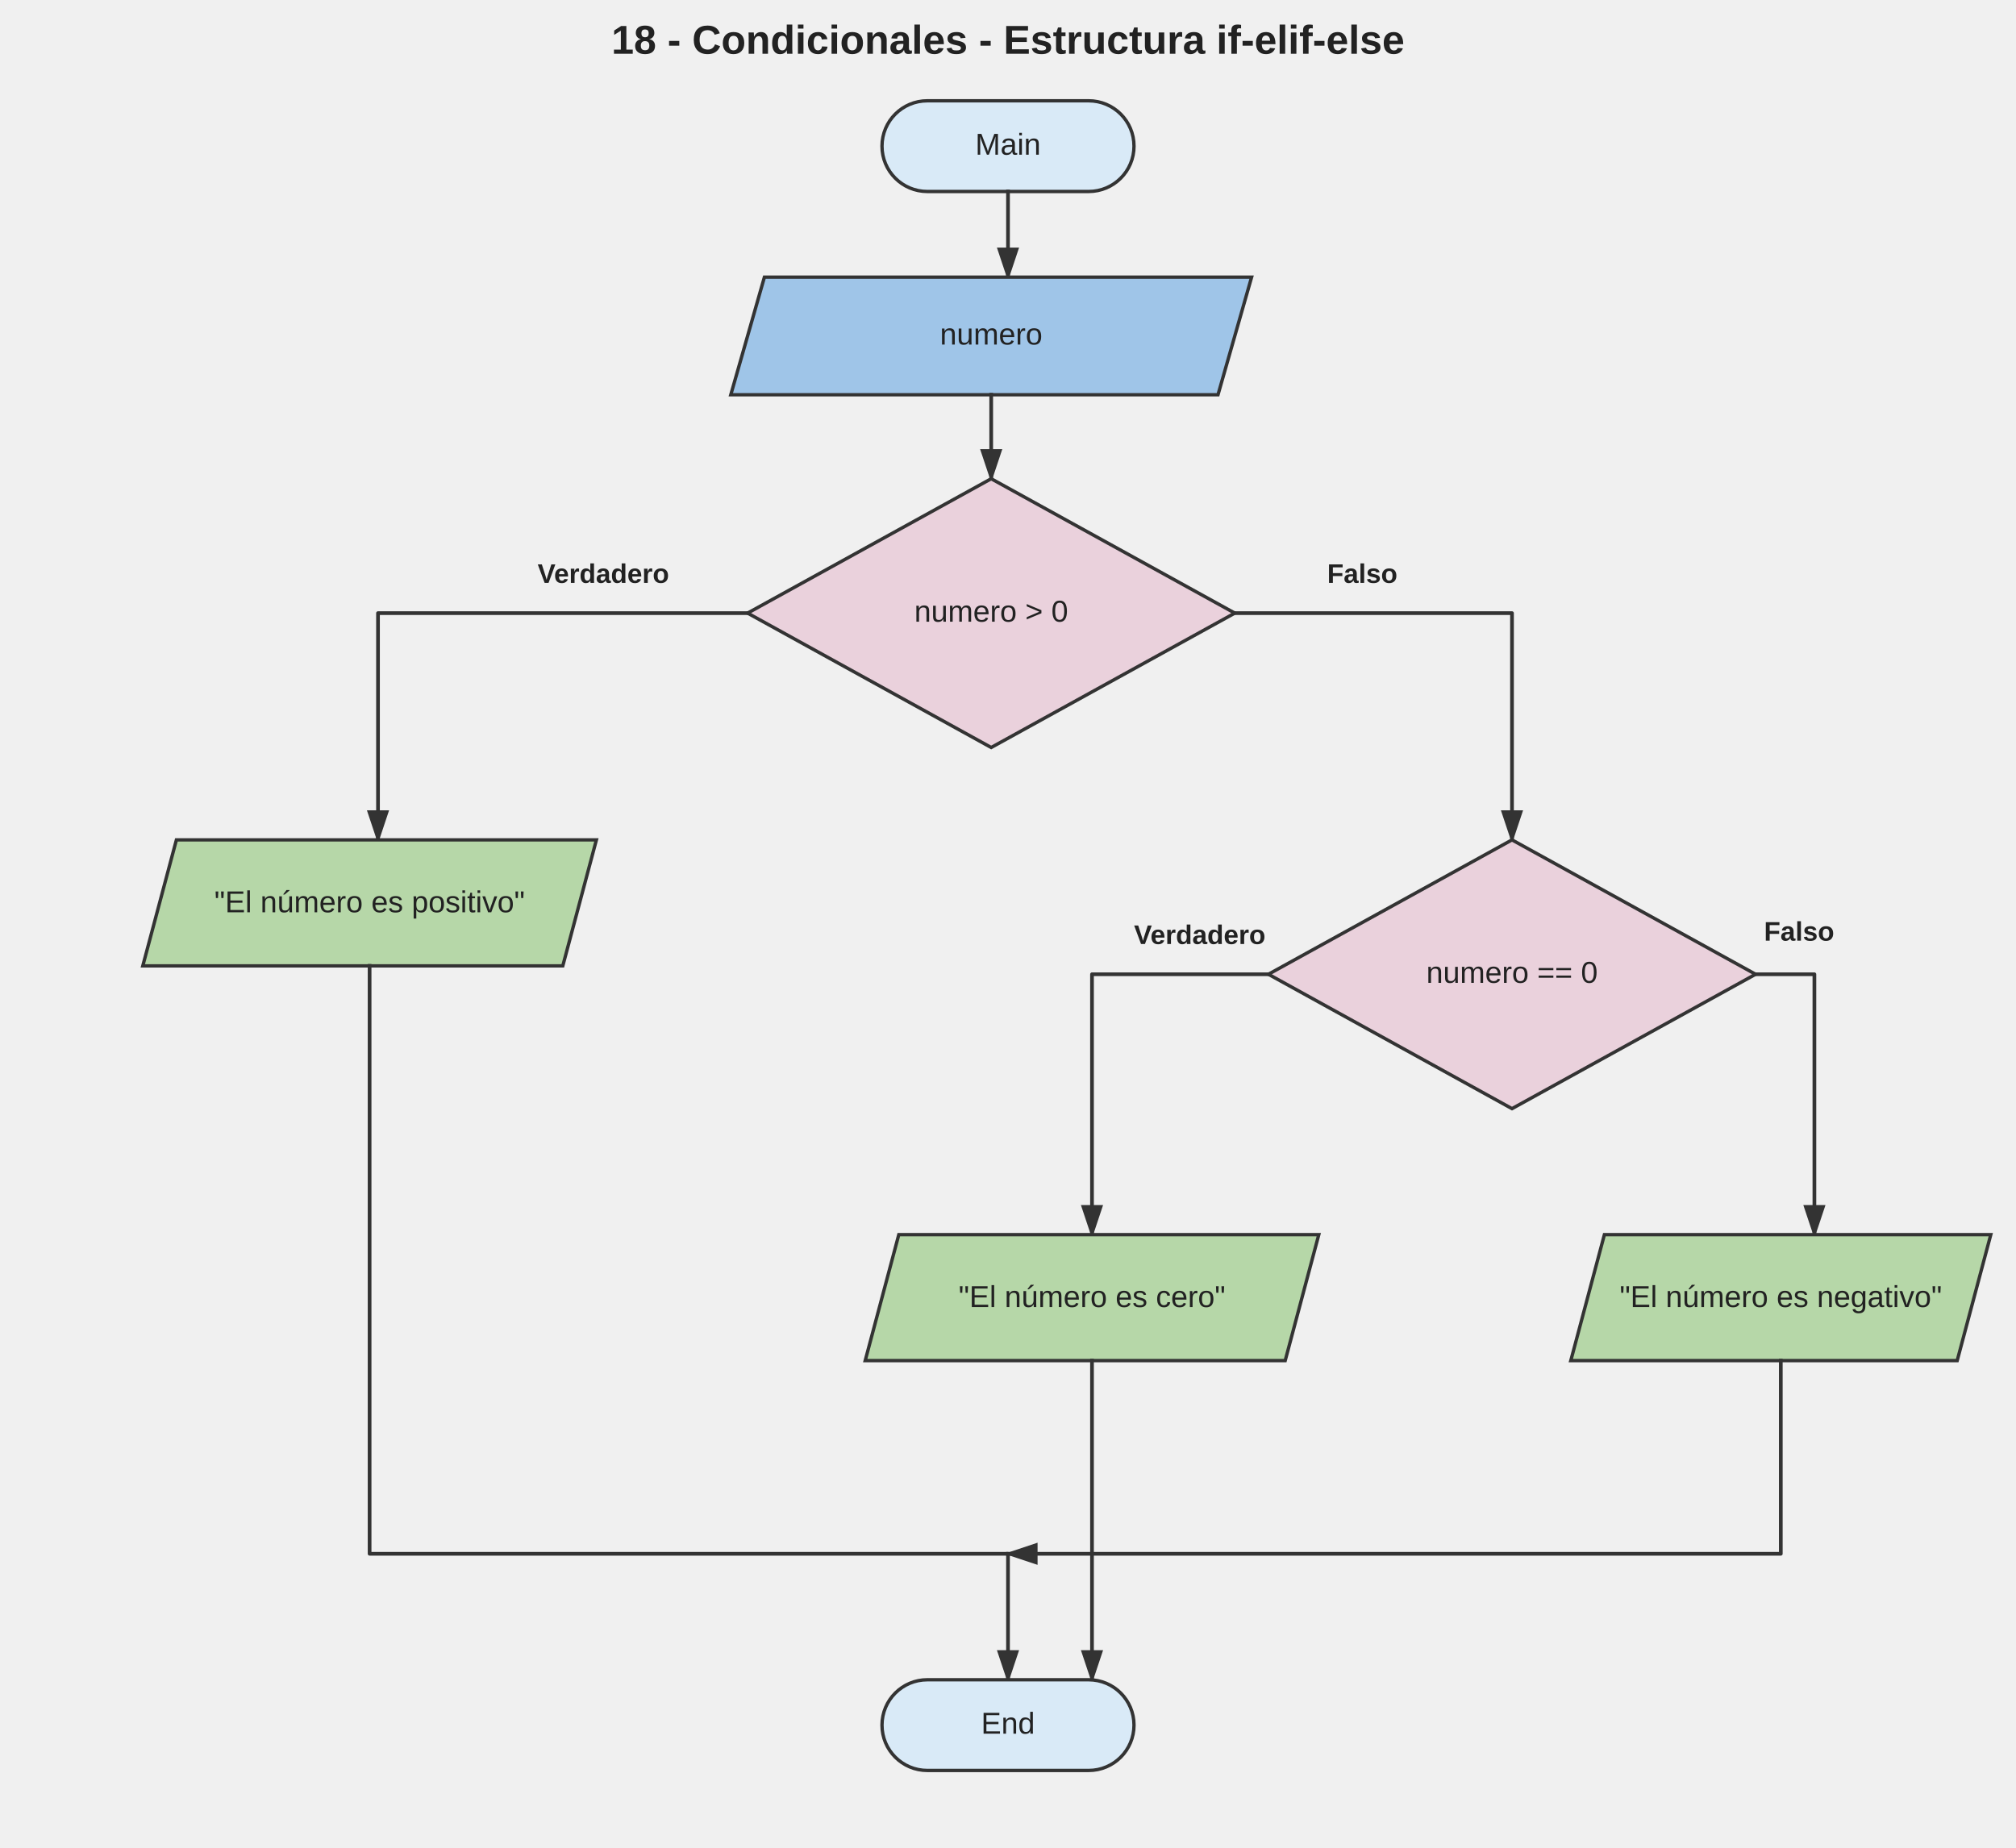
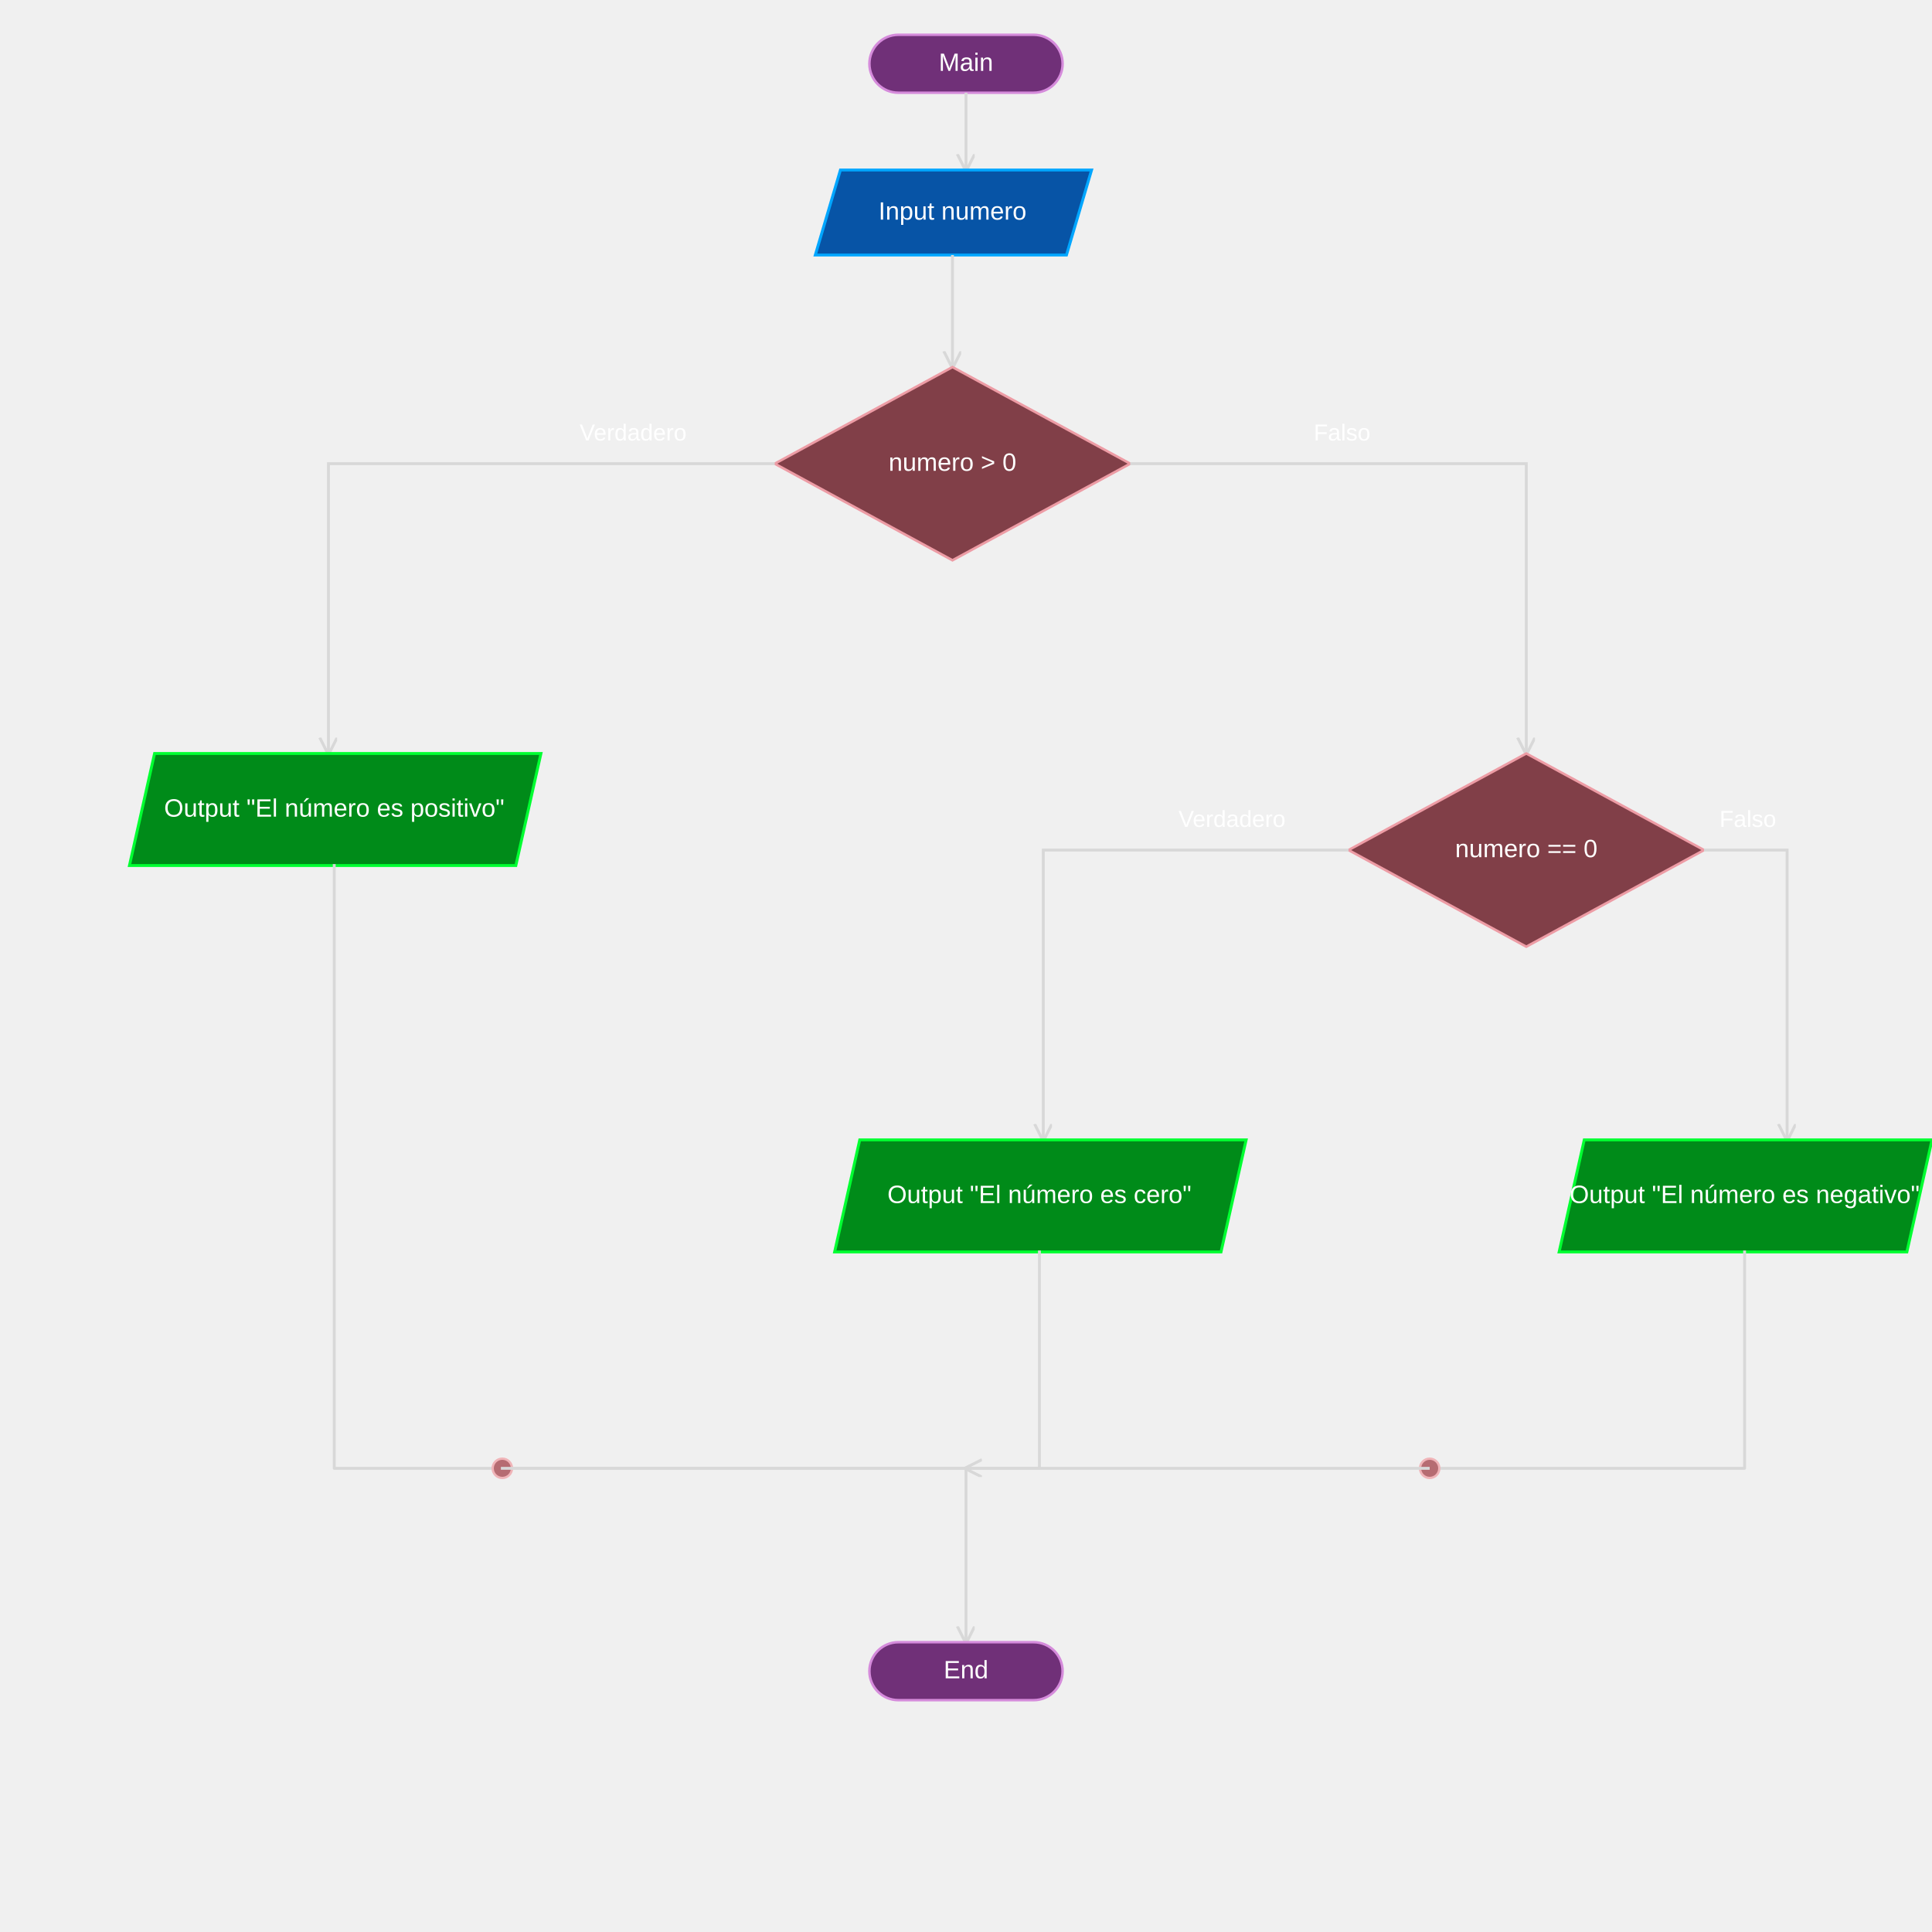
- <svg xmlns="http://www.w3.org/2000/svg" viewBox="0 0 1200 1100" role="img" aria-label="Diagrama de flujo estilo Flowgorithm: condicional if-elif-else">
+ <svg xmlns="http://www.w3.org/2000/svg" viewBox="0 0 1000 1000" role="img" aria-label="Diagrama de flujo del ejercicio 18 con estilo visual de Flowgorithm">
  <defs>
    <style>
-     svg{background:#fff;font-family:Arial,Helvetica,sans-serif}
-     .title{font-size:24px;font-weight:700;fill:#222}
-     .terminal{fill:#d9eaf7;stroke:#333;stroke-width:2}
-     .input{fill:#9fc5e8;stroke:#333;stroke-width:2}
-     .output{fill:#b6d7a8;stroke:#333;stroke-width:2}
-     .decision{fill:#ead1dc;stroke:#333;stroke-width:2}
-     .label{font-size:18px;fill:#222;text-anchor:middle;dominant-baseline:middle}
-     .branch{font-size:16px;font-weight:700;fill:#222}
-     .flow{fill:none;stroke:#333;stroke-width:2.2;stroke-linecap:square;stroke-linejoin:round;marker-end:url(#arrow)}
-   </style>
-     <marker id="arrow" markerWidth="10" markerHeight="10" refX="8" refY="3" orient="auto">
-       <path d="M0 0 L0 6 L9 3 Z" fill="#333" />
+ svg{background:#000;font-family:Arial,Helvetica,sans-serif}
+ .flow{fill:none;stroke:#d8d8d8;stroke-width:1.5;stroke-linecap:square;stroke-linejoin:round}
+ .arrow{fill:none;stroke:#d8d8d8;stroke-width:1.5;marker-end:url(#arr)}
+ .terminal{fill:#703078;stroke:#d58bdb;stroke-width:1.3}
+ .input{fill:#0754a6;stroke:#00a6ff;stroke-width:1.5}
+ .output{fill:#008b19;stroke:#00ff31;stroke-width:1.5}
+ .decision{fill:#813f48;stroke:#ed9ca5;stroke-width:1.3}
+ .txt{fill:#fff;font-size:13px;text-anchor:middle;dominant-baseline:middle}
+ .branch{fill:#fff;font-size:12px}
+ .connector{fill:#b66c72;stroke:#f0b4b8;stroke-width:1.2}
+ </style>
+     <marker id="arr" markerWidth="7" markerHeight="7" refX="5.5" refY="3" orient="auto">
+       <path d="M0 0 L6 3 L0 6" fill="none" stroke="#d8d8d8" stroke-width="1" />
    </marker>
  </defs>
-   <text class="title" x="600" y="32" text-anchor="middle">18 - Condicionales - Estructura if-elif-else</text>
-   <rect class="terminal" x="525" y="60" width="150" height="54" rx="27" />
-   <text class="label" x="600" y="87">Main</text>
-   <path class="flow" d="M600 114 V165" />
-   <polygon class="input" points="455,165 745,165 725,235 435,235" />
-   <text class="label" x="590" y="200">numero</text>
-   <path class="flow" d="M590 235 V285" />
-   <polygon class="decision" points="590,285 735,365 590,445 445,365" />
-   <text class="label" x="590" y="365">numero &gt; 0</text>
-   <path class="flow" d="M445 365 H225 V500" />
-   <text class="branch" x="320" y="347">Verdadero</text>
-   <polygon class="output" points="105,500 355,500 335,575 85,575" />
-   <text class="label" x="220" y="538">"El número es positivo"</text>
-   <path class="flow" d="M735 365 H900 V500" />
-   <text class="branch" x="790" y="347">Falso</text>
-   <polygon class="decision" points="900,500 1045,580 900,660 755,580" />
-   <text class="label" x="900" y="580">numero == 0</text>
-   <path class="flow" d="M755 580 H650 V735" />
-   <text class="branch" x="675" y="562">Verdadero</text>
-   <polygon class="output" points="535,735 785,735 765,810 515,810" />
-   <text class="label" x="650" y="773">"El número es cero"</text>
-   <path class="flow" d="M1045 580 H1080 V735" />
-   <text class="branch" x="1050" y="560">Falso</text>
-   <polygon class="output" points="955,735 1185,735 1165,810 935,810" />
-   <text class="label" x="1060" y="773">"El número es negativo"</text>
-   <path class="flow" d="M220 575 V925 H600 V1000" />
-   <path class="flow" d="M650 810 V1000" />
-   <path class="flow" d="M1060 810 V925 H600" />
-   <rect class="terminal" x="525" y="1000" width="150" height="54" rx="27" />
-   <text class="label" x="600" y="1027">End</text>
+   <rect class="terminal" x="450" y="18" width="100" height="30" rx="15" />
+   <text class="txt" x="500" y="33">Main</text>
+   <path class="arrow" d="M500 48 V88" />
+   <polygon class="input" points="435,88 565,88 552,132 422,132" />
+   <text class="txt" x="493" y="110">Input numero</text>
+   <path class="arrow" d="M493 132 V190" />
+   <polygon class="decision" points="493,190 585,240 493,290 401,240" />
+   <text class="txt" x="493" y="240">numero &gt; 0</text>
+   <path class="arrow" d="M401 240 H170 V390" />
+   <text class="branch" x="300" y="228">Verdadero</text>
+   <polygon class="output" points="80,390 280,390 267,448 67,448" />
+   <text class="txt" x="173" y="419">Output "El número es positivo"</text>
+   <path class="arrow" d="M585 240 H790 V390" />
+   <text class="branch" x="680" y="228">Falso</text>
+   <polygon class="decision" points="790,390 882,440 790,490 698,440" />
+   <text class="txt" x="790" y="440">numero == 0</text>
+   <path class="arrow" d="M698 440 H540 V590" />
+   <text class="branch" x="610" y="428">Verdadero</text>
+   <polygon class="output" points="445,590 645,590 632,648 432,648" />
+   <text class="txt" x="538" y="619">Output "El número es cero"</text>
+   <path class="arrow" d="M882 440 H925 V590" />
+   <text class="branch" x="890" y="428">Falso</text>
+   <polygon class="output" points="820,590 1000,590 987,648 807,648" />
+   <text class="txt" x="903" y="619">Output "El número es negativo"</text>
+   <path class="flow" d="M173 448 V760 H260" />
+   <circle class="connector" cx="260" cy="760" r="5" />
+   <path class="flow" d="M538 648 V760 H260" />
+   <path class="flow" d="M903 648 V760 H740" />
+   <circle class="connector" cx="740" cy="760" r="5" />
+   <path class="arrow" d="M265 760 H500 V850" />
+   <path class="arrow" d="M740 760 H500" />
+   <rect class="terminal" x="450" y="850" width="100" height="30" rx="15" />
+   <text class="txt" x="500" y="865">End</text>
</svg>
